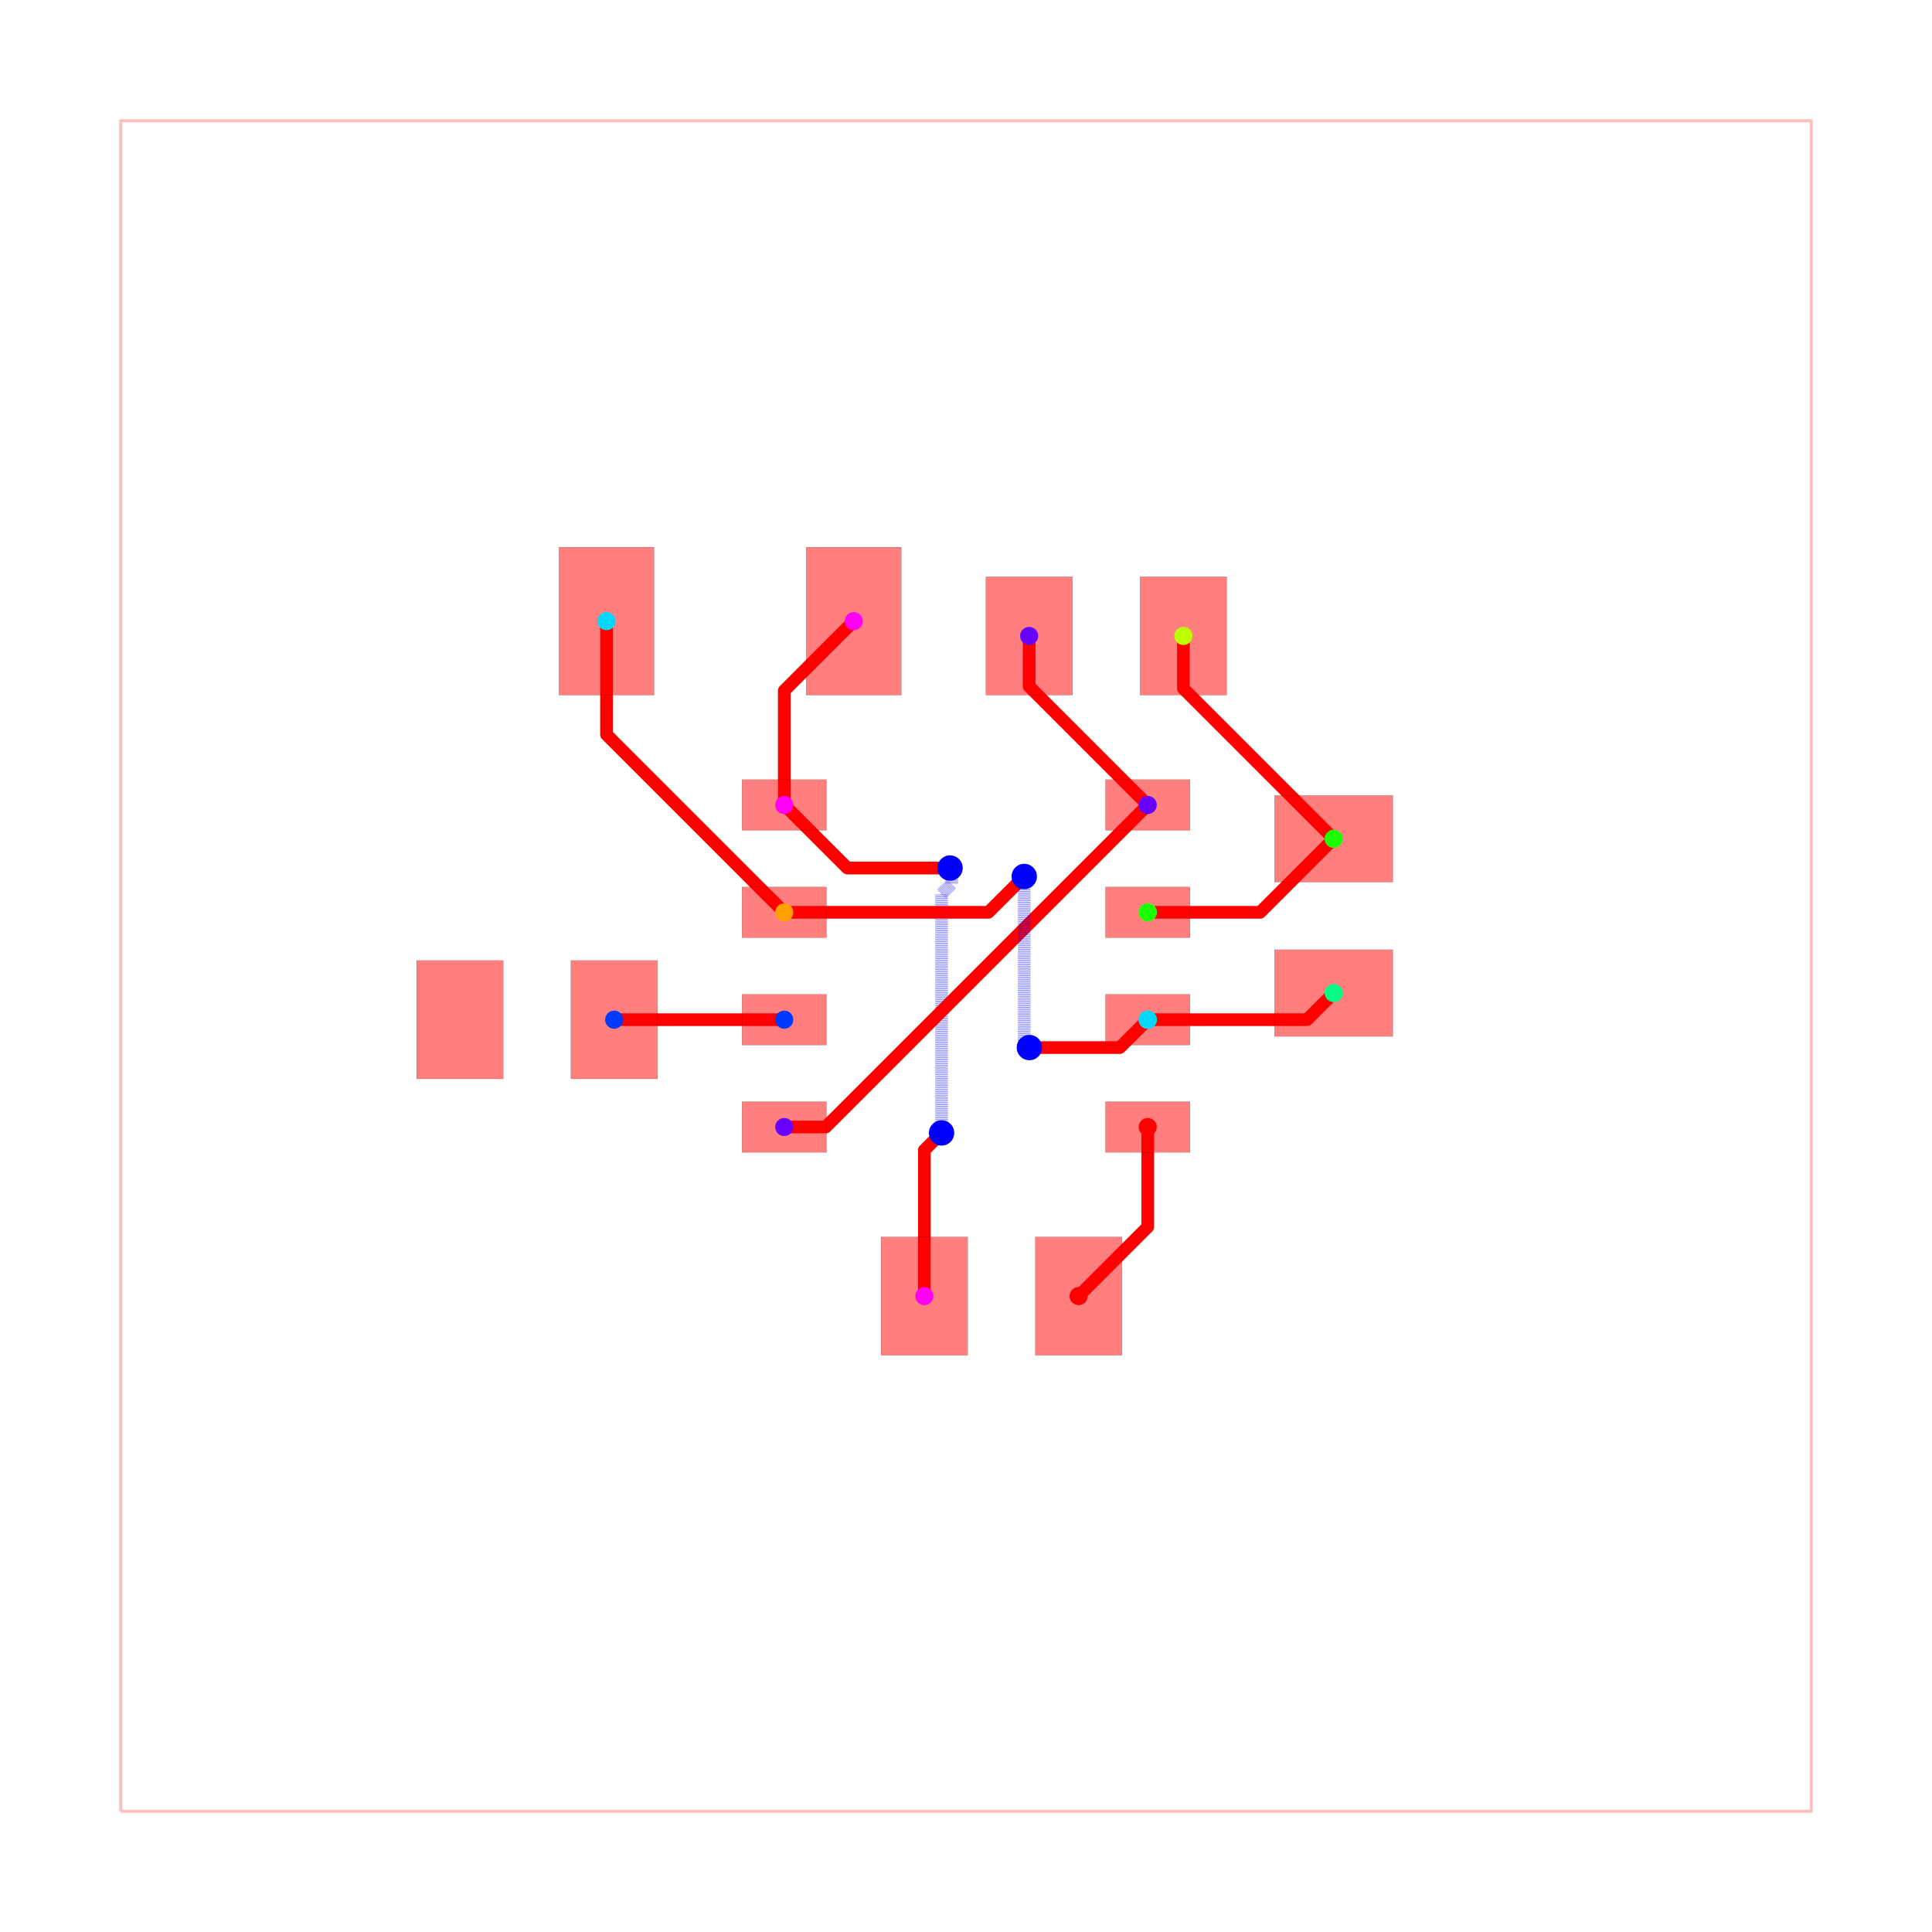
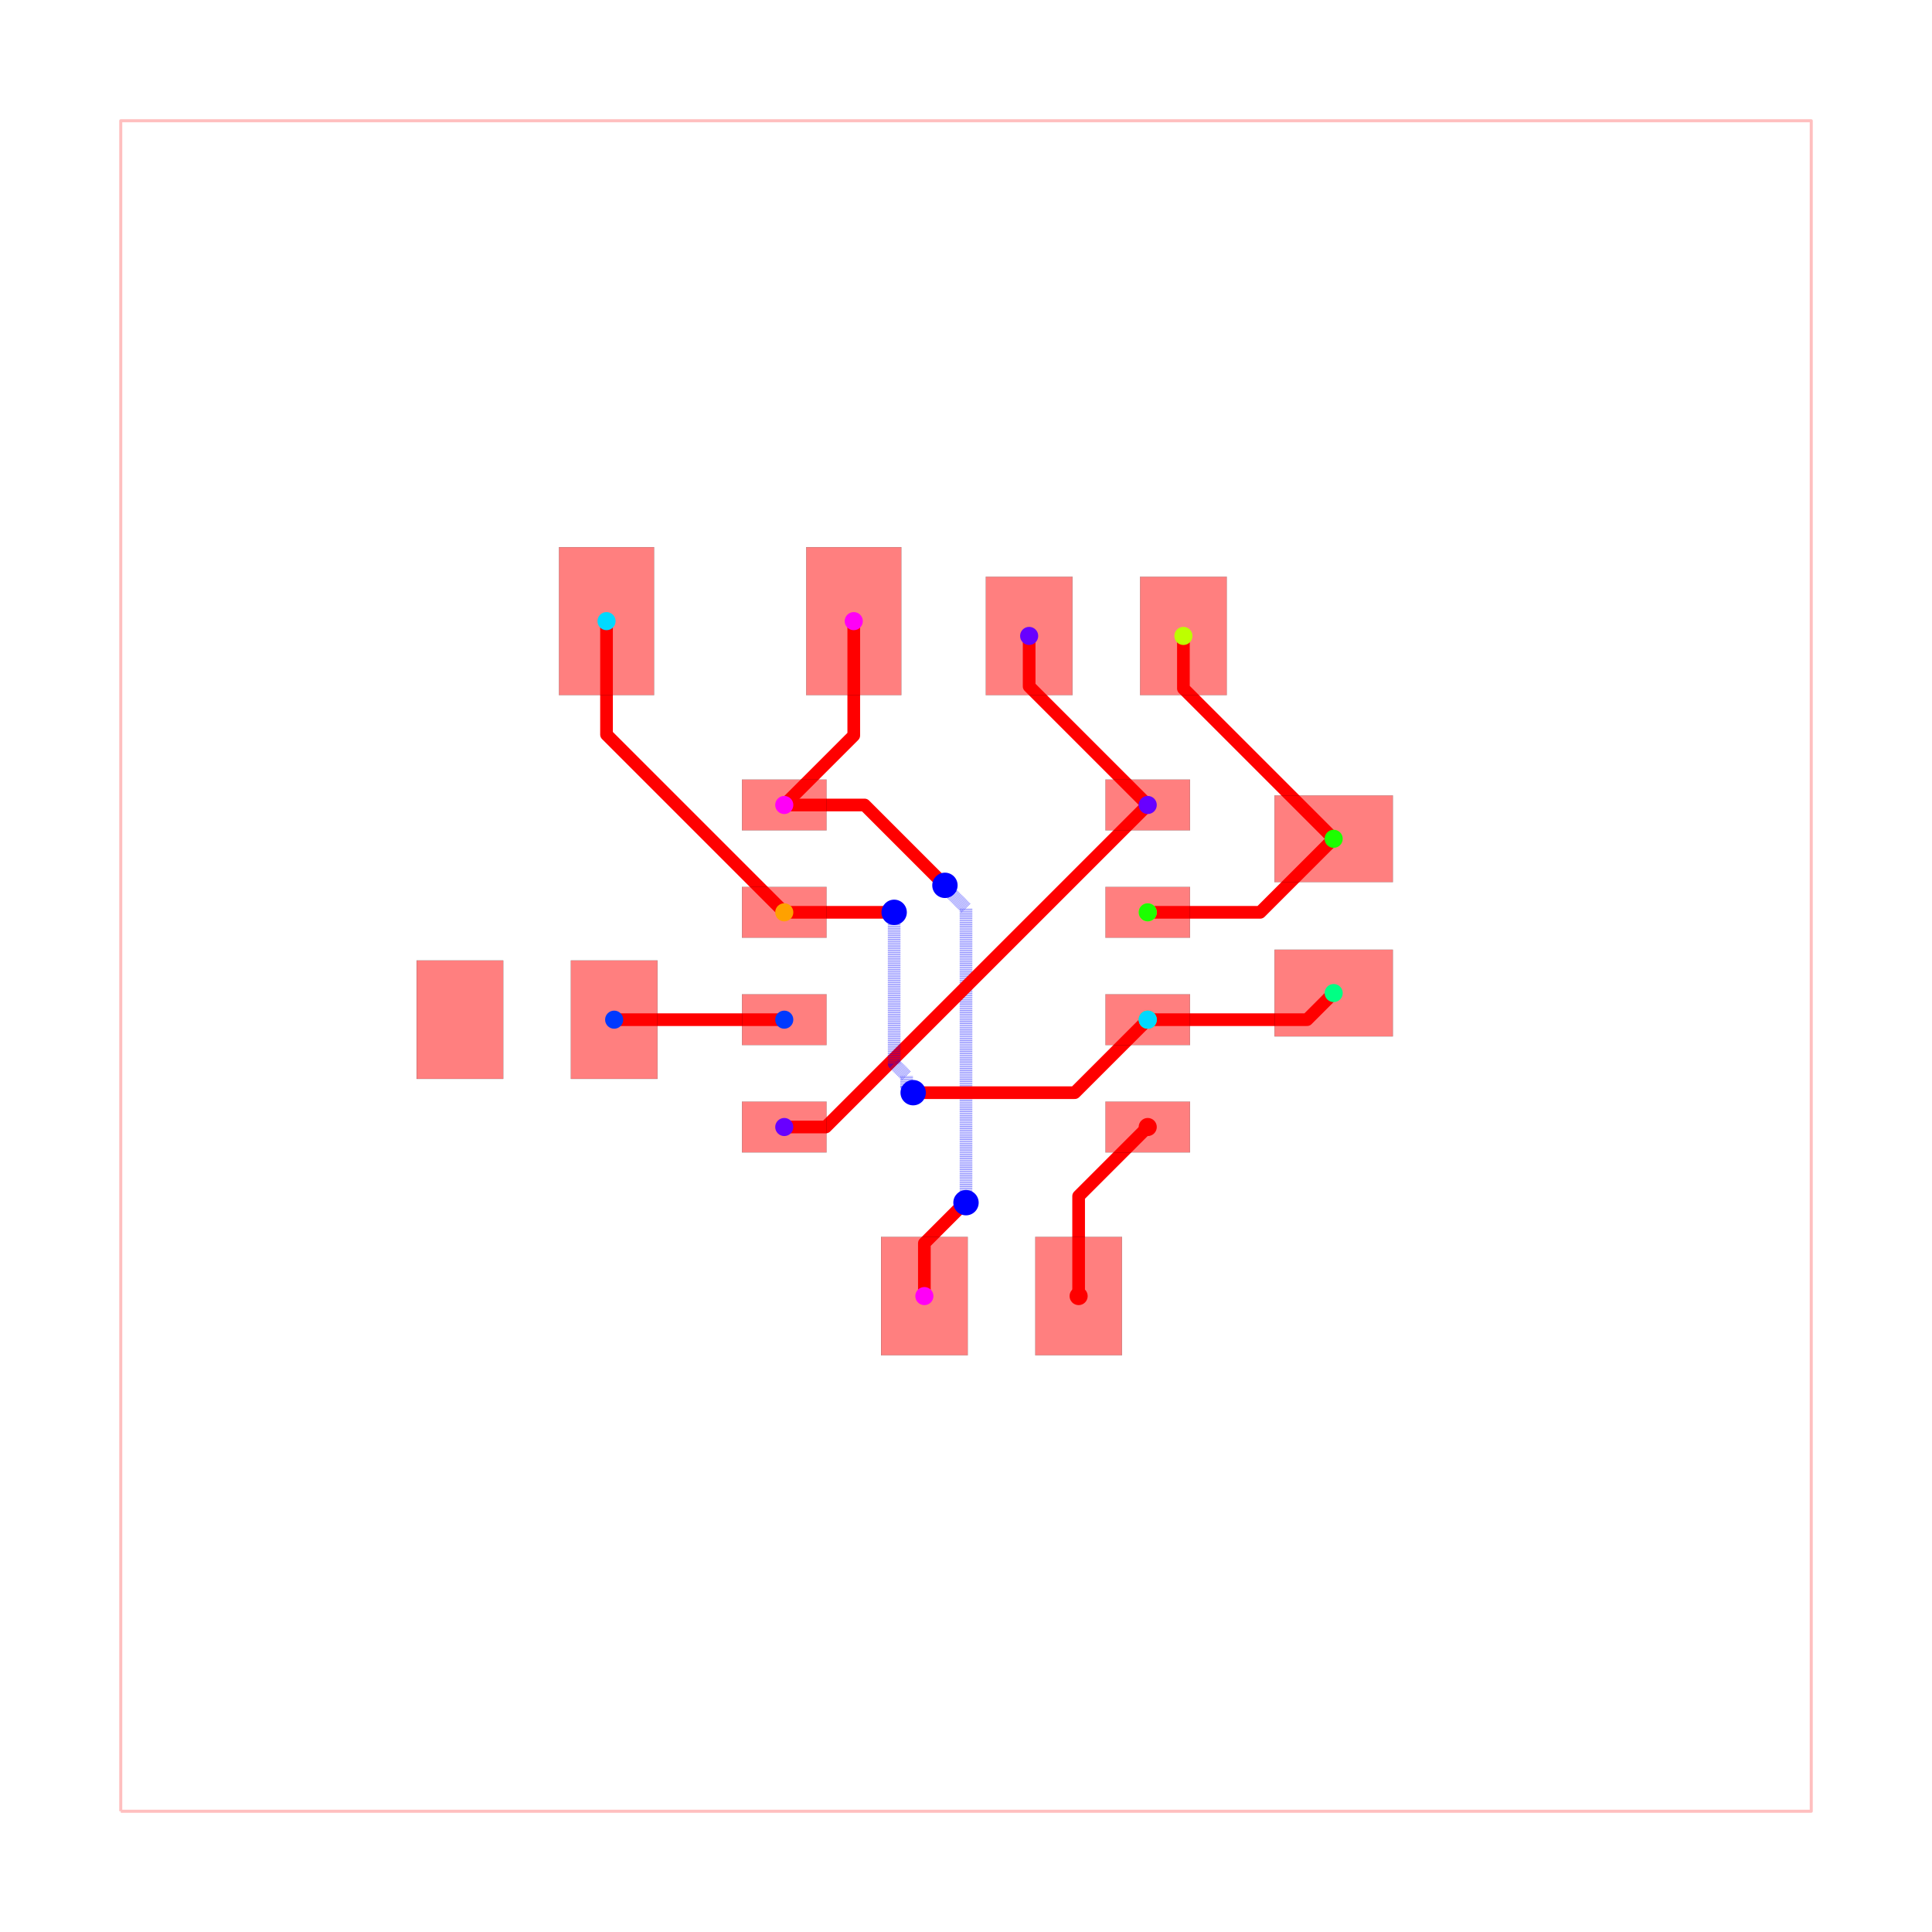
<svg xmlns="http://www.w3.org/2000/svg" width="640" height="640" viewBox="0 0 640 640">
  <rect width="100%" height="100%" fill="white" />
  <g>
    <polyline data-points="-10,-10 10,-10 10,10 -10,10 -10,-10" data-type="line" data-label="" points="40,600 600,600 600,40 40,40 40,600" fill="none" stroke="rgba(255,0,0,0.25)" stroke-linejoin="round" stroke-width="1px" />
  </g>
  <g>
-     <polyline data-points="-2.15,1.905 -2.15,3.258 -1.327902307952339,4.08" data-type="line" data-label="" points="259.8,266.66 259.8,228.776 282.819,205.76" fill="none" stroke="red" stroke-linejoin="round" stroke-width="4.2" />
+     <polyline data-points="-1.327902307952339,4.08 -1.327902307952339,2.7270976920476606 -2.15,1.905" data-type="line" data-label="" points="282.819,205.76 282.819,243.641 259.8,266.66" fill="none" stroke="red" stroke-linejoin="round" stroke-width="4.2" />
  </g>
  <g>
-     <polyline data-points="-0.49254404229996707,-3.9050000000000002 -0.49254404229996707,-2.178544042299967 -0.29950629328542944,-1.9855062932854295 -0.289,-1.975" data-type="line" data-label="" points="306.209,429.34 306.209,380.999 311.614,375.594 311.908,375.3" fill="none" stroke="red" stroke-linejoin="round" stroke-width="4.2" />
+     <polyline data-points="-0.49254404229996707,-3.9050000000000002 -0.49254404229996707,-3.2802642144606713 -0.06618188885155593,-2.8539020610122603 -0.05390206101226047,-2.8539020610122603 0,-2.8" data-type="line" data-label="" points="306.209,429.34 306.209,411.847 318.147,399.909 318.491,399.909 320,398.4" fill="none" stroke="red" stroke-linejoin="round" stroke-width="4.2" />
  </g>
  <g>
-     <polyline data-points="-0.289,-1.975 -0.289,0.8530237170061192 -0.16812623692668605,0.9738974800794332 -0.16812623692668605,1.138126236926686 -0.189,1.159" data-type="line" data-label="" points="311.908,375.3 311.908,296.115 315.292,292.731 315.292,288.132 314.708,287.548" fill="none" stroke="rgba(0,0,255,0.5)" stroke-linejoin="round" stroke-width="4.2" stroke-dasharray="0.2 0.2" />
+     <polyline data-points="0,-2.8 0,0.6851035653369697 -0.18663123892933584,0.8717348042663056 -0.18663123892933584,0.8916779898406887 -0.24925945293788115,0.954306203849234" data-type="line" data-label="" points="320,398.4 320,300.817 314.774,295.591 314.774,295.033 313.021,293.279" fill="none" stroke="rgba(0,0,255,0.5)" stroke-linejoin="round" stroke-width="4.2" stroke-dasharray="0.2 0.2" />
  </g>
  <g>
-     <polyline data-points="-0.189,1.159 -1.404,1.159 -2.15,1.905" data-type="line" data-label="" points="314.708,287.548 280.688,287.548 259.8,266.66" fill="none" stroke="red" stroke-linejoin="round" stroke-width="4.2" />
+     <polyline data-points="-0.24925945293788115,0.954306203849234 -1.199953249088647,1.905 -2.15,1.905" data-type="line" data-label="" points="313.021,293.279 286.401,266.66 259.8,266.66" fill="none" stroke="red" stroke-linejoin="round" stroke-width="4.2" />
  </g>
  <g>
    <polyline data-points="0.7470976920476616,3.9050000000000002 0.7470976920476616,3.3079023079523386 2.15,1.905" data-type="line" data-label="" points="340.919,210.66 340.919,227.379 380.2,266.66" fill="none" stroke="red" stroke-linejoin="round" stroke-width="4.2" />
  </g>
  <g>
    <polyline data-points="-2.15,-1.905 -1.6600000000000001,-1.905 2.15,1.905" data-type="line" data-label="" points="259.8,373.34 273.52,373.34 380.2,266.66" fill="none" stroke="red" stroke-linejoin="round" stroke-width="4.2" />
  </g>
  <g>
-     <polyline data-points="-2.15,-0.635 -4.163,-0.635 -4.1625000000000005,-0.6350000000000003" data-type="line" data-label="" points="259.8,337.78 203.436,337.78 203.45,337.78" fill="none" stroke="red" stroke-linejoin="round" stroke-width="4.2" />
+     <polyline data-points="-2.15,-0.635 -4.1625000000000005,-0.635" data-type="line" data-label="" points="259.8,337.78 203.45,337.78" fill="none" stroke="red" stroke-linejoin="round" stroke-width="4.2" />
  </g>
  <g>
    <polyline data-points="2.15,0.635 3.4799999999999995,0.635 4.35,1.5050000000000003" data-type="line" data-label="" points="380.2,302.22 417.44,302.22 441.8,277.86" fill="none" stroke="red" stroke-linejoin="round" stroke-width="4.2" />
  </g>
  <g>
    <polyline data-points="2.5720976920476617,3.9050000000000002 2.5720976920476617,3.2829023079523383 4.35,1.5050000000000003" data-type="line" data-label="" points="392.019,210.66 392.019,228.079 441.8,277.86" fill="none" stroke="red" stroke-linejoin="round" stroke-width="4.2" />
  </g>
  <g>
    <polyline data-points="2.15,-0.635 4.034999999999999,-0.635 4.35,-0.31999999999999973" data-type="line" data-label="" points="380.2,337.78 432.98,337.78 441.8,328.96" fill="none" stroke="red" stroke-linejoin="round" stroke-width="4.2" />
  </g>
  <g>
    <polyline data-points="-4.252902307952339,4.08 -4.252902307952339,2.7379023079523392 -2.15,0.635" data-type="line" data-label="" points="200.919,205.76 200.919,243.339 259.8,302.22" fill="none" stroke="red" stroke-linejoin="round" stroke-width="4.2" />
  </g>
  <g>
-     <polyline data-points="-2.15,0.635 0.265,0.635 0.6782695412008984,1.0482695412008984 0.689,1.059" data-type="line" data-label="" points="259.8,302.22 327.42,302.22 338.992,290.648 339.292,290.348" fill="none" stroke="red" stroke-linejoin="round" stroke-width="4.2" />
+     <polyline data-points="-2.15,0.635 -0.900151397512367,0.635 -0.8499999999999999,0.635" data-type="line" data-label="" points="259.8,302.22 294.796,302.22 296.2,302.22" fill="none" stroke="red" stroke-linejoin="round" stroke-width="4.2" />
  </g>
  <g>
-     <polyline data-points="0.689,1.059 0.689,-0.8740525794765094 0.7356590870464212,-0.9207116665229307 0.7356590870464212,-0.9506590870464212 0.75,-0.965" data-type="line" data-label="" points="339.292,290.348 339.292,344.473 340.598,345.78 340.598,346.618 341,347.02" fill="none" stroke="rgba(0,0,255,0.5)" stroke-linejoin="round" stroke-width="4.2" stroke-dasharray="0.2 0.2" />
+     <polyline data-points="-0.8499999999999999,0.635 -0.8499999999999999,-1.1553485844196323 -0.7024332613244113,-1.3029153230952208 -0.7024332613244113,-1.421312390390825 -0.6251287093042268,-1.4986169424110094" data-type="line" data-label="" points="296.2,302.22 296.2,352.35 300.332,356.482 300.332,359.797 302.496,361.961" fill="none" stroke="rgba(0,0,255,0.5)" stroke-linejoin="round" stroke-width="4.2" stroke-dasharray="0.2 0.2" />
  </g>
  <g>
-     <polyline data-points="0.75,-0.965 1.8199999999999998,-0.965 2.15,-0.635" data-type="line" data-label="" points="341,347.02 370.96,347.02 380.2,337.78" fill="none" stroke="red" stroke-linejoin="round" stroke-width="4.2" />
+     <polyline data-points="-0.6251287093042268,-1.4986169424110094 1.2863830575889905,-1.4986169424110094 2.15,-0.635" data-type="line" data-label="" points="302.496,361.961 356.019,361.961 380.2,337.78" fill="none" stroke="red" stroke-linejoin="round" stroke-width="4.2" />
  </g>
  <g>
-     <polyline data-points="2.15,-1.905 2.15,-3.0869999999999997 1.332455957700033,-3.9050000000000002" data-type="line" data-label="" points="380.2,373.34 380.2,406.436 357.309,429.34" fill="none" stroke="red" stroke-linejoin="round" stroke-width="4.2" />
+     <polyline data-points="1.332455957700033,-3.9050000000000002 1.332455957700033,-2.722544042299967 2.15,-1.905" data-type="line" data-label="" points="357.309,429.34 357.309,396.231 380.2,373.34" fill="none" stroke="red" stroke-linejoin="round" stroke-width="4.2" />
  </g>
  <g>
    <rect data-type="rect" data-label="top source_net_1" data-x="-2.15" data-y="1.905" x="245.8" y="258.26" width="28" height="16.8" fill="rgba(255,0,0,0.5)" stroke="black" stroke-width="0.036" />
  </g>
  <g>
    <rect data-type="rect" data-label="top source_trace_10, source_trace_9, source_trace_5" data-x="-2.15" data-y="0.635" x="245.8" y="293.82" width="28" height="16.8" fill="rgba(255,0,0,0.5)" stroke="black" stroke-width="0.036" />
  </g>
  <g>
    <rect data-type="rect" data-label="top source_trace_12" data-x="-2.15" data-y="-0.635" x="245.8" y="329.38" width="28" height="16.8" fill="rgba(255,0,0,0.5)" stroke="black" stroke-width="0.036" />
  </g>
  <g>
    <rect data-type="rect" data-label="top source_net_0" data-x="-2.15" data-y="-1.905" x="245.8" y="364.94" width="28" height="16.8" fill="rgba(255,0,0,0.5)" stroke="black" stroke-width="0.036" />
  </g>
  <g>
    <rect data-type="rect" data-label="top source_trace_3" data-x="2.15" data-y="-1.905" x="366.2" y="364.94" width="28" height="16.8" fill="rgba(255,0,0,0.5)" stroke="black" stroke-width="0.036" />
  </g>
  <g>
    <rect data-type="rect" data-label="top source_trace_10, source_trace_9, source_trace_5" data-x="2.15" data-y="-0.635" x="366.2" y="329.38" width="28" height="16.8" fill="rgba(255,0,0,0.5)" stroke="black" stroke-width="0.036" />
  </g>
  <g>
    <rect data-type="rect" data-label="top source_trace_8, source_trace_7" data-x="2.15" data-y="0.635" x="366.2" y="293.82" width="28" height="16.8" fill="rgba(255,0,0,0.5)" stroke="black" stroke-width="0.036" />
  </g>
  <g>
    <rect data-type="rect" data-label="top source_net_0" data-x="2.15" data-y="1.905" x="366.2" y="258.26" width="28" height="16.8" fill="rgba(255,0,0,0.5)" stroke="black" stroke-width="0.036" />
  </g>
  <g>
    <rect data-type="rect" data-label="top source_net_0" data-x="0.7470976920476616" data-y="3.9050000000000002" x="326.569" y="191.06" width="28.7" height="39.2" fill="rgba(255,0,0,0.5)" stroke="black" stroke-width="0.036" />
  </g>
  <g>
    <rect data-type="rect" data-label="top source_trace_8, source_trace_7" data-x="2.5720976920476617" data-y="3.9050000000000002" x="377.669" y="191.06" width="28.7" height="39.2" fill="rgba(255,0,0,0.5)" stroke="black" stroke-width="0.036" />
  </g>
  <g>
    <rect data-type="rect" data-label="top source_trace_8, source_trace_7" data-x="4.35" data-y="1.5050000000000003" x="422.2" y="263.51" width="39.2" height="28.7" fill="rgba(255,0,0,0.5)" stroke="black" stroke-width="0.036" />
  </g>
  <g>
    <rect data-type="rect" data-label="top source_trace_10, source_trace_9, source_trace_5" data-x="4.35" data-y="-0.31999999999999973" x="422.2" y="314.61" width="39.2" height="28.7" fill="rgba(255,0,0,0.5)" stroke="black" stroke-width="0.036" />
  </g>
  <g>
    <rect data-type="rect" data-label="top source_trace_10, source_trace_9, source_trace_5" data-x="-4.252902307952339" data-y="4.08" x="185.169" y="181.26" width="31.5" height="49" fill="rgba(255,0,0,0.5)" stroke="black" stroke-width="0.036" />
  </g>
  <g>
    <rect data-type="rect" data-label="top source_net_1" data-x="-1.327902307952339" data-y="4.08" x="267.069" y="181.26" width="31.5" height="49" fill="rgba(255,0,0,0.5)" stroke="black" stroke-width="0.036" />
  </g>
  <g>
    <rect data-type="rect" data-label="top source_trace_3" data-x="1.332455957700033" data-y="-3.9050000000000002" x="342.959" y="409.74" width="28.7" height="39.2" fill="rgba(255,0,0,0.5)" stroke="black" stroke-width="0.036" />
  </g>
  <g>
    <rect data-type="rect" data-label="top source_net_1" data-x="-0.49254404229996707" data-y="-3.9050000000000002" x="291.859" y="409.74" width="28.7" height="39.2" fill="rgba(255,0,0,0.5)" stroke="black" stroke-width="0.036" />
  </g>
  <g>
    <rect data-type="rect" data-label="top source_trace_12" data-x="-4.1625000000000005" data-y="-0.6350000000000003" x="189.1" y="318.18" width="28.7" height="39.2" fill="rgba(255,0,0,0.5)" stroke="black" stroke-width="0.036" />
  </g>
  <g>
    <rect data-type="rect" data-label="top" data-x="-5.9875" data-y="-0.6350000000000001" x="138" y="318.18" width="28.7" height="39.2" fill="rgba(255,0,0,0.5)" stroke="black" stroke-width="0.036" />
  </g>
-   <circle data-type="circle" data-label="" data-x="-0.289" data-y="-1.975" cx="311.908" cy="375.3" r="4.2" fill="blue" stroke="none" stroke-width="0.036" />
-   <circle data-type="circle" data-label="" data-x="-0.189" data-y="1.159" cx="314.708" cy="287.548" r="4.2" fill="blue" stroke="none" stroke-width="0.036" />
-   <circle data-type="circle" data-label="" data-x="0.689" data-y="1.059" cx="339.292" cy="290.348" r="4.2" fill="blue" stroke="none" stroke-width="0.036" />
-   <circle data-type="circle" data-label="" data-x="0.75" data-y="-0.965" cx="341" cy="347.02" r="4.2" fill="blue" stroke="none" stroke-width="0.036" />
+   <circle data-type="circle" data-label="" data-x="0" data-y="-2.8" cx="320" cy="398.4" r="4.2" fill="blue" stroke="none" stroke-width="0.036" />
+   <circle data-type="circle" data-label="" data-x="-0.24925945293788115" data-y="0.954306203849234" cx="313.021" cy="293.279" r="4.2" fill="blue" stroke="none" stroke-width="0.036" />
+   <circle data-type="circle" data-label="" data-x="-0.8499999999999999" data-y="0.635" cx="296.2" cy="302.22" r="4.2" fill="blue" stroke="none" stroke-width="0.036" />
+   <circle data-type="circle" data-label="" data-x="-0.6251287093042268" data-y="-1.4986169424110094" cx="302.496" cy="361.961" r="4.2" fill="blue" stroke="none" stroke-width="0.036" />
  <g>
    <circle data-type="point" data-label="source_trace_3 source_trace_3 top" data-x="2.15" data-y="-1.905" cx="380.2" cy="373.34" r="3" fill="hsl(0, 100%, 50%)" />
  </g>
  <g>
    <circle data-type="point" data-label="source_trace_3 source_trace_3 top" data-x="1.332455957700033" data-y="-3.9050000000000002" cx="357.309" cy="429.34" r="3" fill="hsl(0, 100%, 50%)" />
  </g>
  <g>
    <circle data-type="point" data-label="source_trace_5 source_trace_5 top" data-x="2.15" data-y="-0.635" cx="380.2" cy="337.78" r="3" fill="hsl(37.778, 100%, 50%)" />
  </g>
  <g>
    <circle data-type="point" data-label="source_trace_5 source_trace_5 top" data-x="-2.15" data-y="0.635" cx="259.8" cy="302.22" r="3" fill="hsl(37.778, 100%, 50%)" />
  </g>
  <g>
    <circle data-type="point" data-label="source_trace_7 source_trace_7 top" data-x="2.5720976920476617" data-y="3.9050000000000002" cx="392.019" cy="210.66" r="3" fill="hsl(75.556, 100%, 50%)" />
  </g>
  <g>
    <circle data-type="point" data-label="source_trace_7 source_trace_7 top" data-x="2.15" data-y="0.635" cx="380.2" cy="302.22" r="3" fill="hsl(75.556, 100%, 50%)" />
  </g>
  <g>
    <circle data-type="point" data-label="source_trace_8 source_trace_8 top" data-x="2.15" data-y="0.635" cx="380.2" cy="302.22" r="3" fill="hsl(113.333, 100%, 50%)" />
  </g>
  <g>
    <circle data-type="point" data-label="source_trace_8 source_trace_8 top" data-x="4.35" data-y="1.5050000000000003" cx="441.8" cy="277.86" r="3" fill="hsl(113.333, 100%, 50%)" />
  </g>
  <g>
    <circle data-type="point" data-label="source_trace_9 source_trace_9 top" data-x="4.35" data-y="-0.31999999999999973" cx="441.8" cy="328.96" r="3" fill="hsl(151.111, 100%, 50%)" />
  </g>
  <g>
    <circle data-type="point" data-label="source_trace_9 source_trace_9 top" data-x="2.15" data-y="-0.635" cx="380.2" cy="337.78" r="3" fill="hsl(151.111, 100%, 50%)" />
  </g>
  <g>
    <circle data-type="point" data-label="source_trace_10 source_trace_10 top" data-x="2.15" data-y="-0.635" cx="380.2" cy="337.78" r="3" fill="hsl(188.889, 100%, 50%)" />
  </g>
  <g>
    <circle data-type="point" data-label="source_trace_10 source_trace_10 top" data-x="-4.252902307952339" data-y="4.08" cx="200.919" cy="205.76" r="3" fill="hsl(188.889, 100%, 50%)" />
  </g>
  <g>
    <circle data-type="point" data-label="source_trace_12 source_trace_12 top" data-x="-2.15" data-y="-0.635" cx="259.8" cy="337.78" r="3" fill="hsl(226.667, 100%, 50%)" />
  </g>
  <g>
    <circle data-type="point" data-label="source_trace_12 source_trace_12 top" data-x="-4.1625000000000005" data-y="-0.6350000000000003" cx="203.45" cy="337.78" r="3" fill="hsl(226.667, 100%, 50%)" />
  </g>
  <g>
    <circle data-type="point" data-label="source_net_0 source_net_0 top" data-x="-2.15" data-y="-1.905" cx="259.8" cy="373.34" r="3" fill="hsl(264.444, 100%, 50%)" />
  </g>
  <g>
    <circle data-type="point" data-label="source_net_0 source_net_0 top" data-x="0.7470976920476616" data-y="3.9050000000000002" cx="340.919" cy="210.66" r="3" fill="hsl(264.444, 100%, 50%)" />
  </g>
  <g>
    <circle data-type="point" data-label="source_net_0 source_net_0 top" data-x="2.15" data-y="1.905" cx="380.2" cy="266.66" r="3" fill="hsl(264.444, 100%, 50%)" />
  </g>
  <g>
    <circle data-type="point" data-label="source_net_1 source_net_1 top" data-x="-2.15" data-y="1.905" cx="259.8" cy="266.66" r="3" fill="hsl(302.222, 100%, 50%)" />
  </g>
  <g>
    <circle data-type="point" data-label="source_net_1 source_net_1 top" data-x="-1.327902307952339" data-y="4.08" cx="282.819" cy="205.76" r="3" fill="hsl(302.222, 100%, 50%)" />
  </g>
  <g>
    <circle data-type="point" data-label="source_net_1 source_net_1 top" data-x="-0.49254404229996707" data-y="-3.9050000000000002" cx="306.209" cy="429.34" r="3" fill="hsl(302.222, 100%, 50%)" />
  </g>
  <g id="crosshair" style="display: none">
    <line id="crosshair-h" y1="0" y2="640" stroke="#666" stroke-width="0.5" />
    <line id="crosshair-v" x1="0" x2="640" stroke="#666" stroke-width="0.5" />
    <text id="coordinates" font-family="monospace" font-size="12" fill="#666" />
  </g>
</svg>
